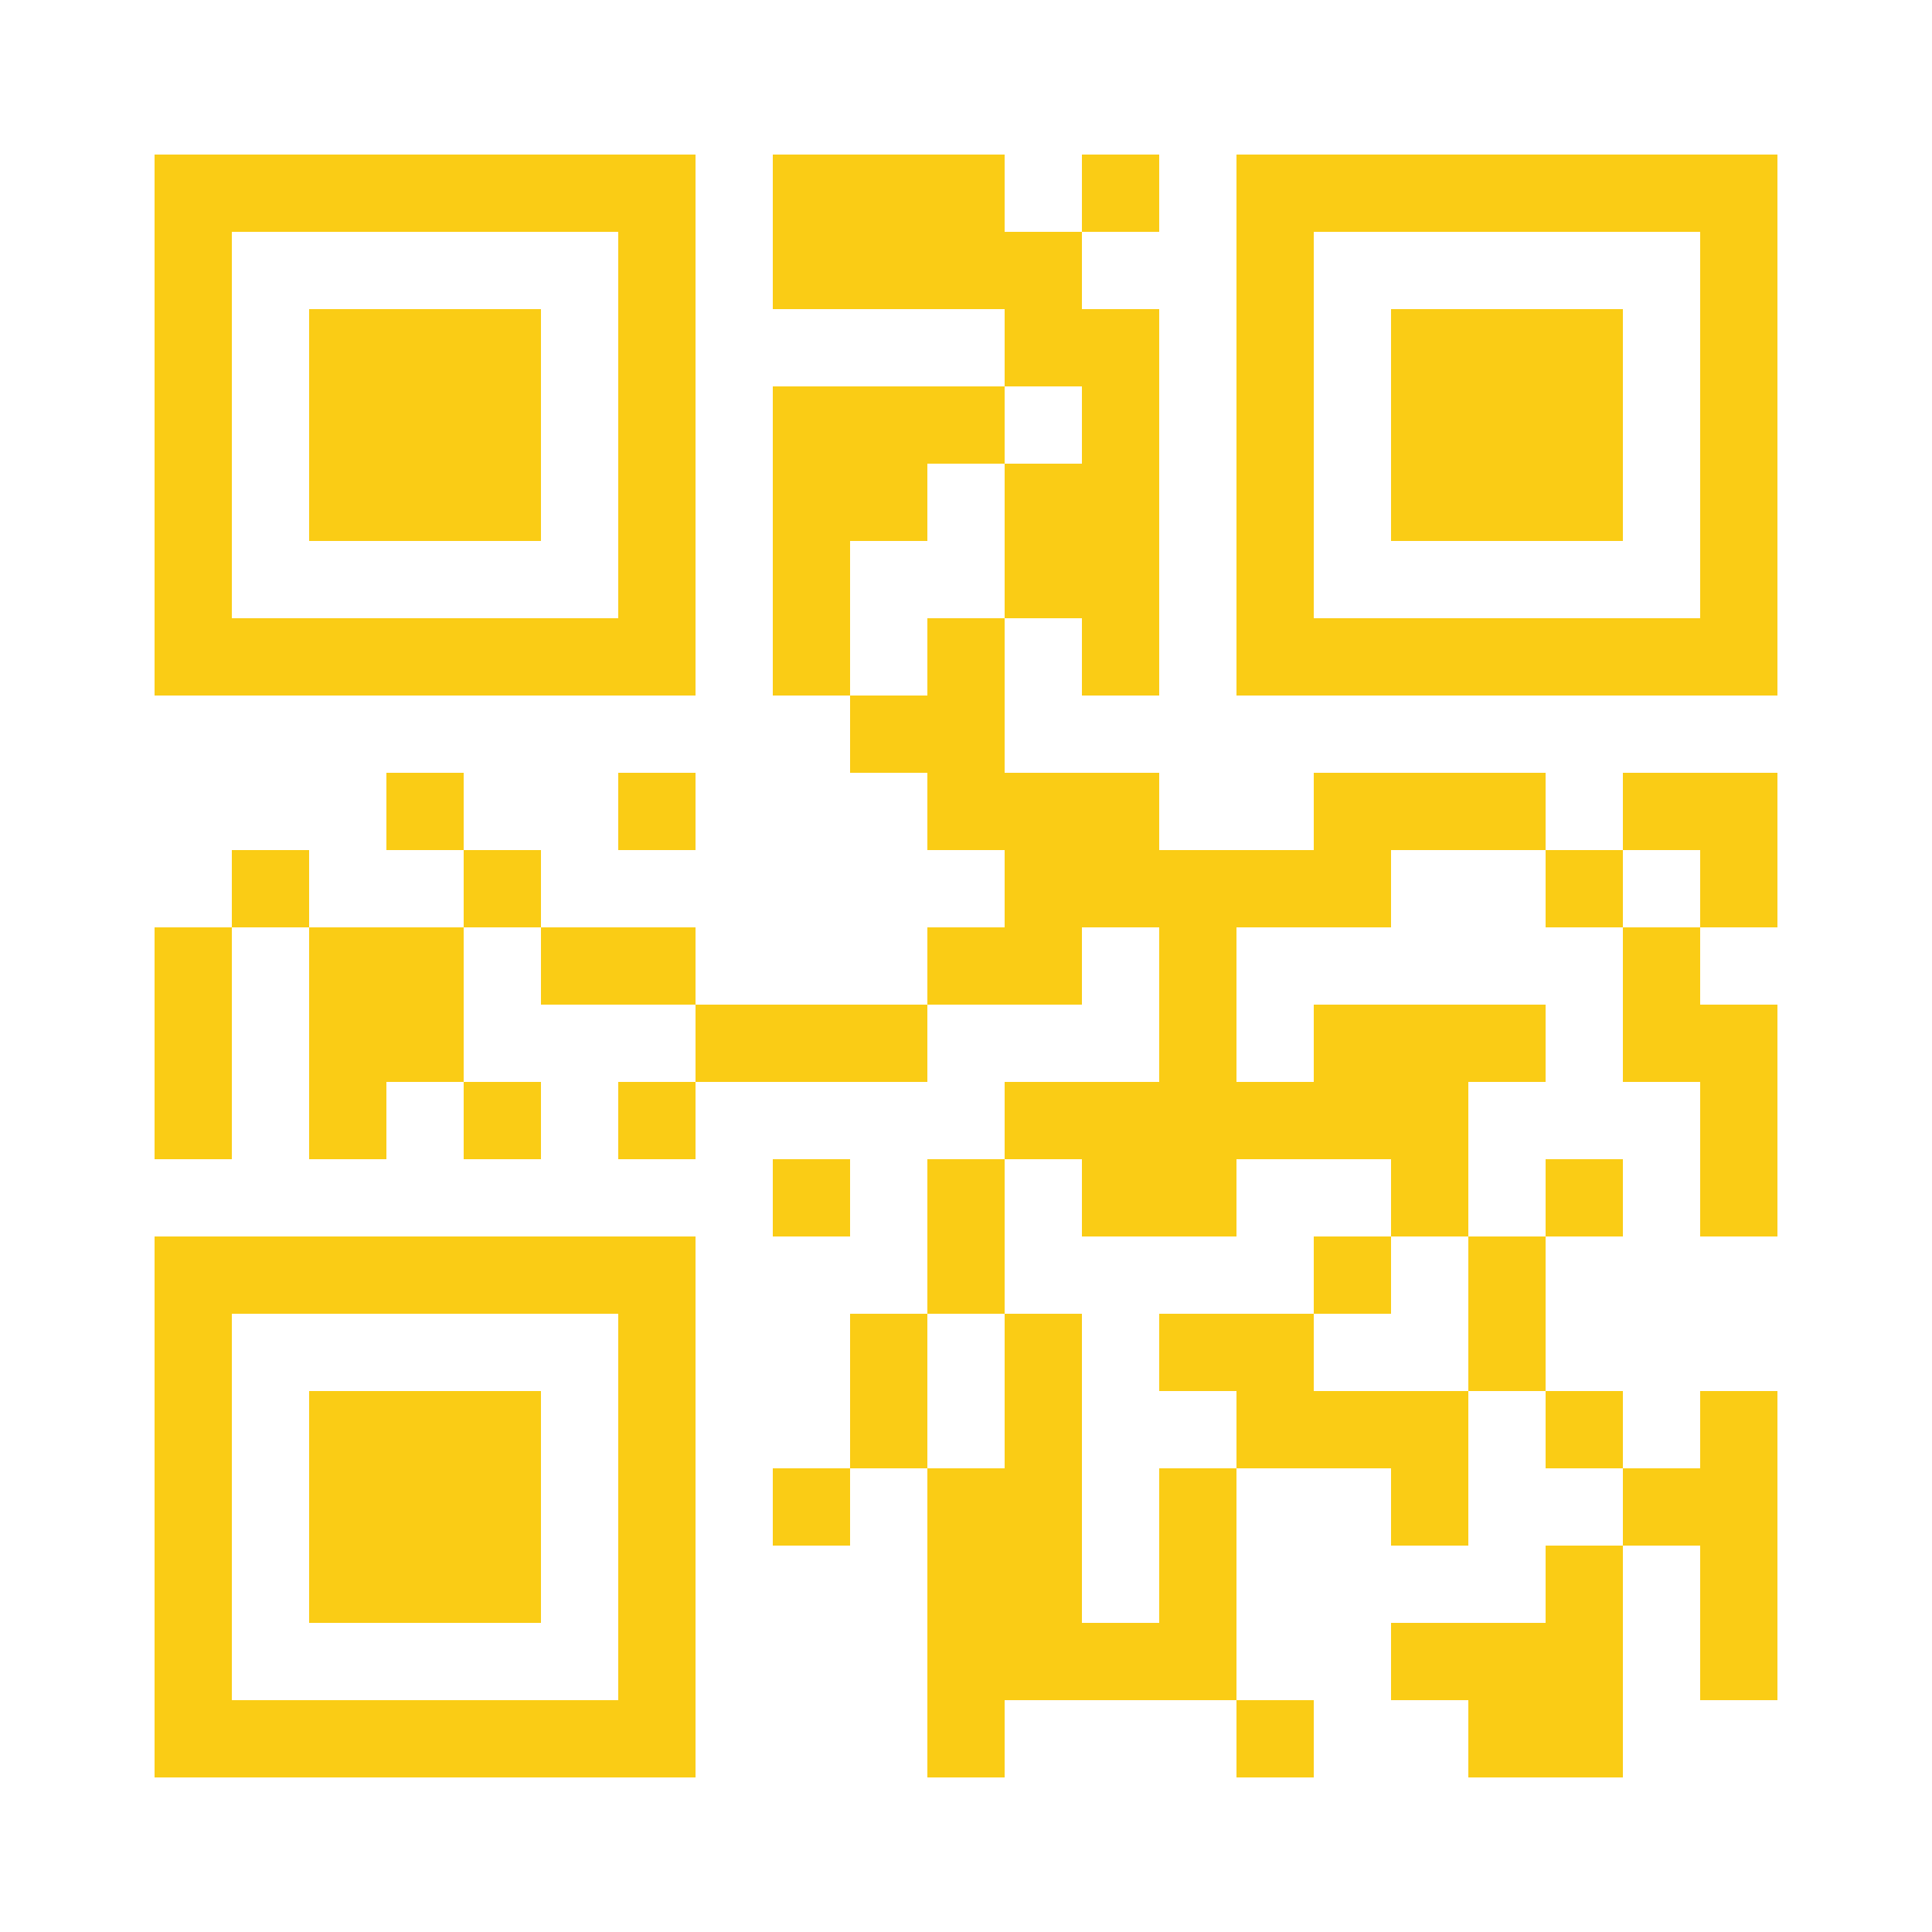
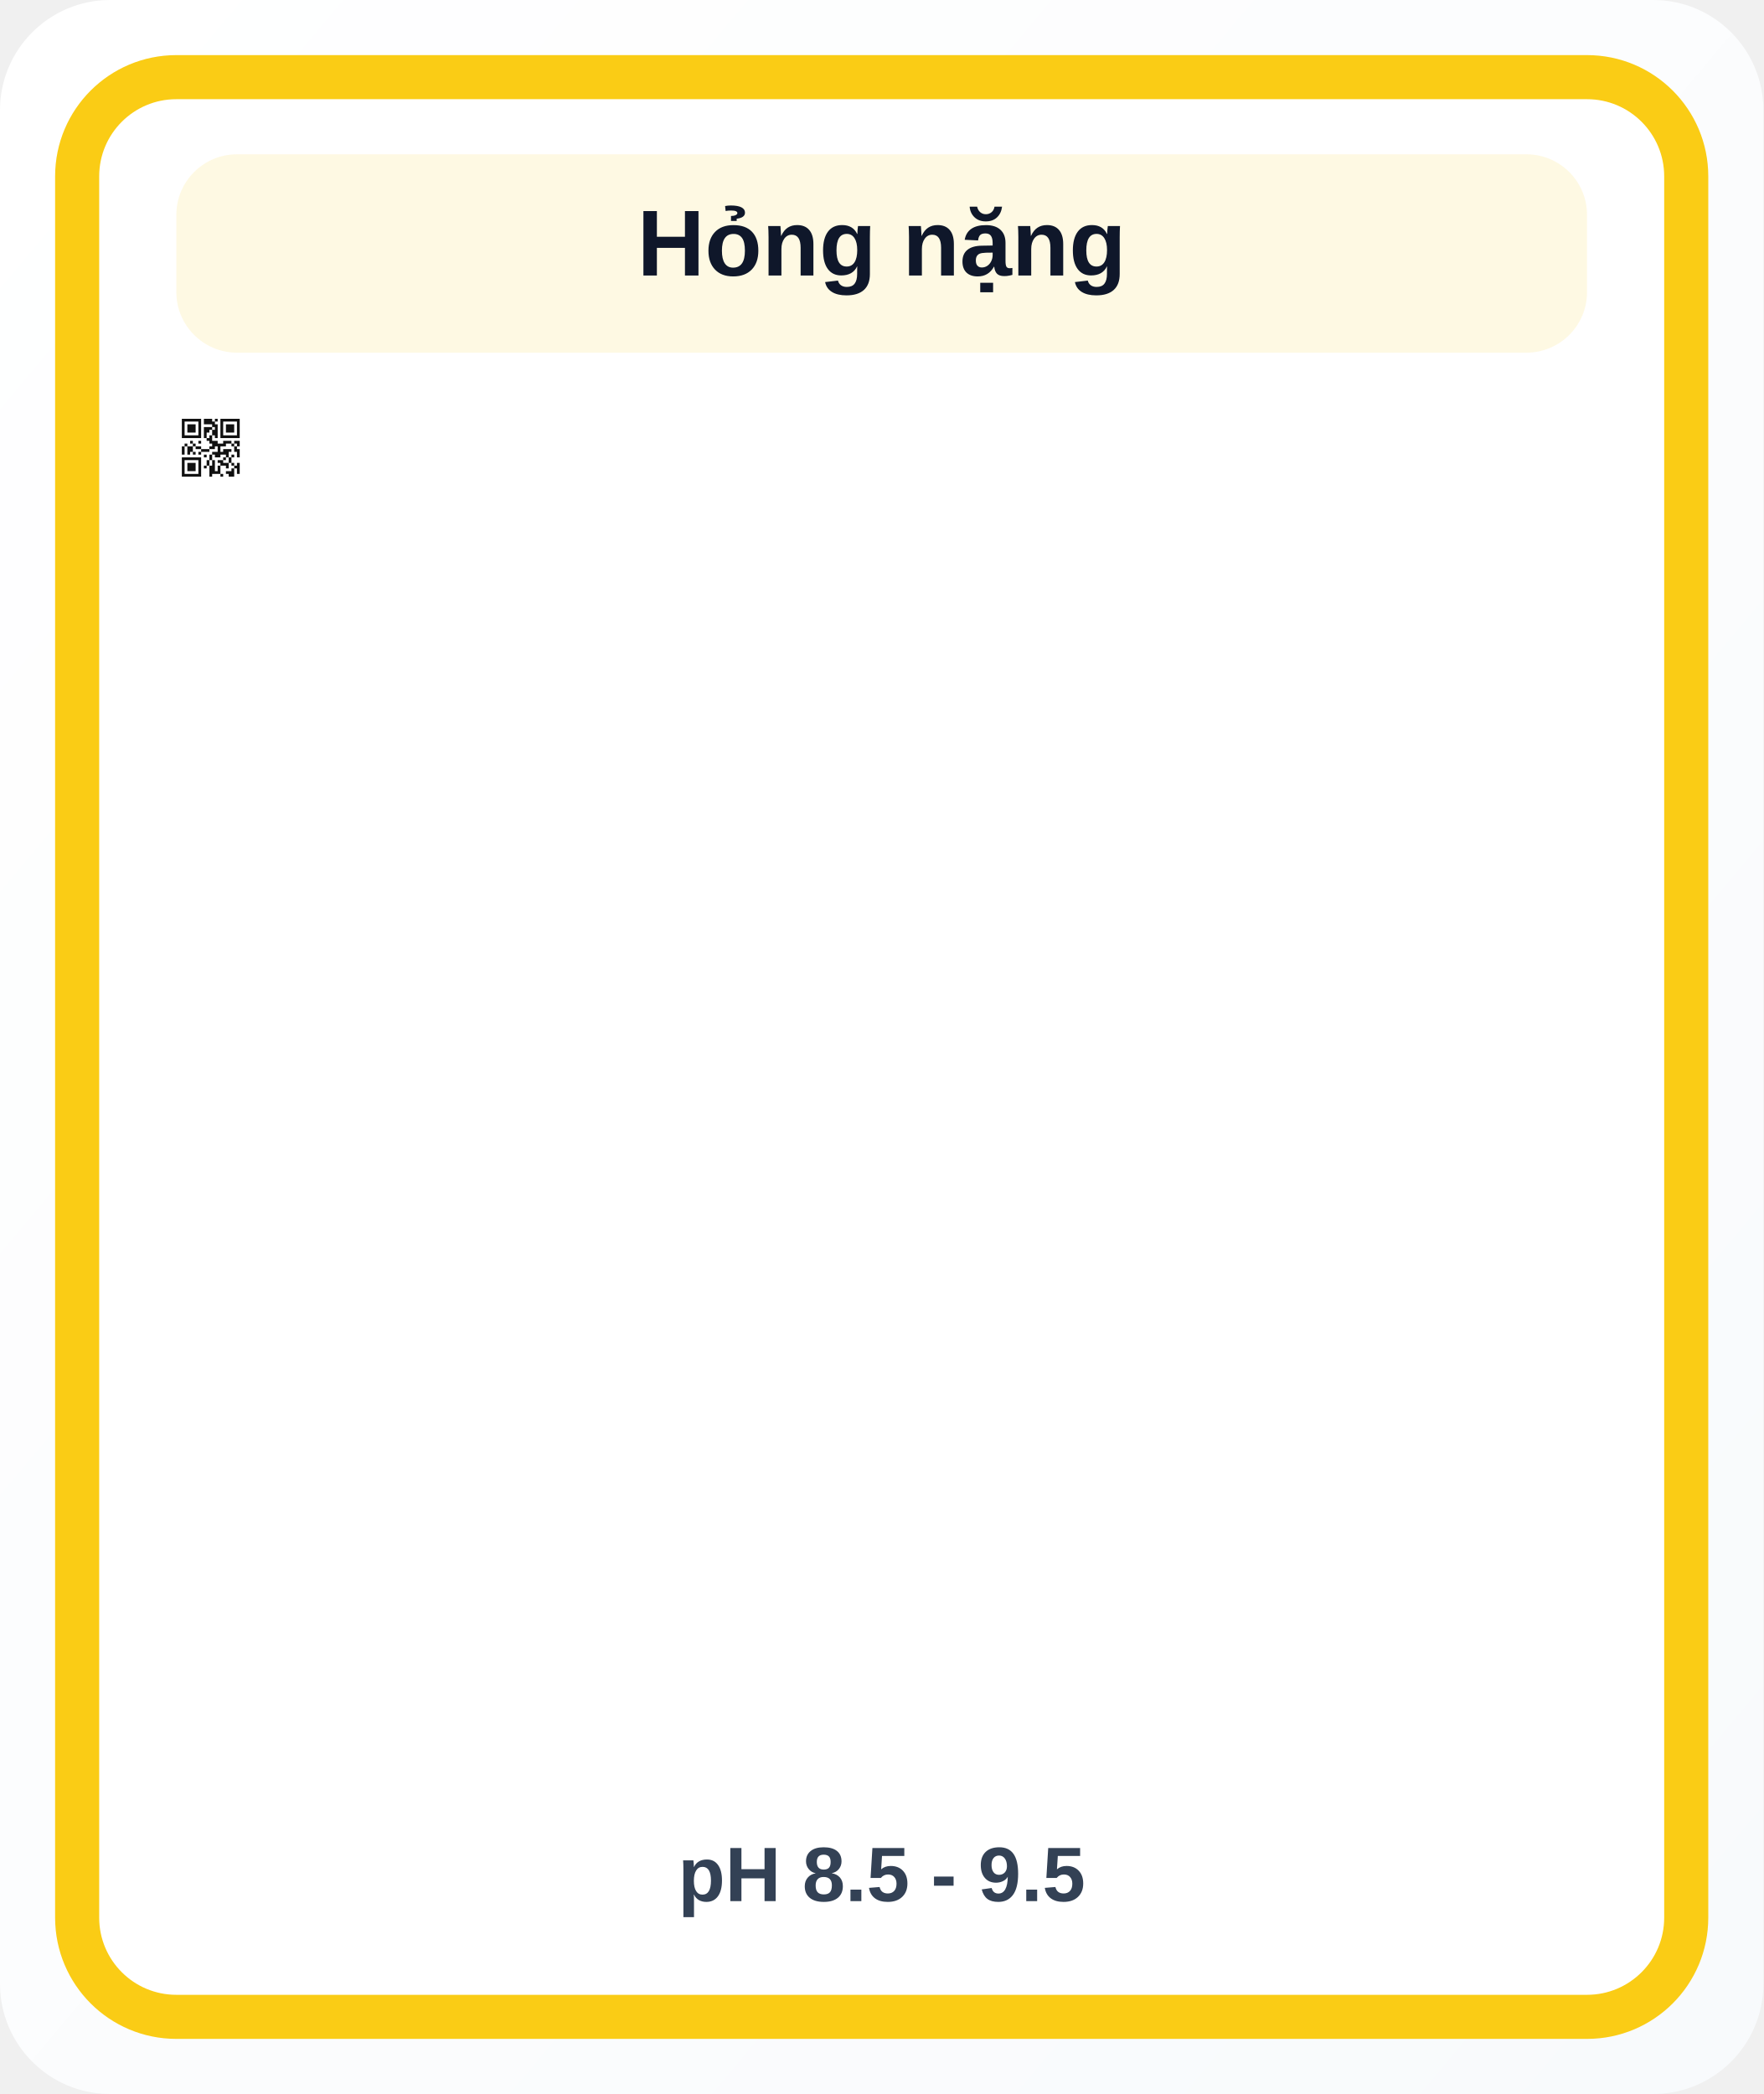
- <svg xmlns="http://www.w3.org/2000/svg" width="512" height="512" viewBox="0 0 25 25" shape-rendering="crispEdges">
-   <path fill="#ffffff" d="M0 0h25v25H0z" />
-   <path stroke="#facc15" d="M2 2.5h7m1 0h3m1 0h1m1 0h7M2 3.5h1m5 0h1m1 0h4m2 0h1m5 0h1M2 4.5h1m1 0h3m1 0h1m4 0h2m1 0h1m1 0h3m1 0h1M2 5.5h1m1 0h3m1 0h1m1 0h3m1 0h1m1 0h1m1 0h3m1 0h1M2 6.5h1m1 0h3m1 0h1m1 0h2m1 0h2m1 0h1m1 0h3m1 0h1M2 7.5h1m5 0h1m1 0h1m2 0h2m1 0h1m5 0h1M2 8.5h7m1 0h1m1 0h1m1 0h1m1 0h7M11 9.5h2M5 10.5h1m2 0h1m3 0h3m2 0h3m1 0h2M3 11.5h1m2 0h1m6 0h5m2 0h1m1 0h1M2 12.5h1m1 0h2m1 0h2m3 0h2m1 0h1m5 0h1M2 13.5h1m1 0h2m3 0h3m3 0h1m1 0h3m1 0h2M2 14.5h1m1 0h1m1 0h1m1 0h1m4 0h6m3 0h1M10 15.5h1m1 0h1m1 0h2m2 0h1m1 0h1m1 0h1M2 16.5h7m3 0h1m4 0h1m1 0h1M2 17.5h1m5 0h1m2 0h1m1 0h1m1 0h2m2 0h1M2 18.5h1m1 0h3m1 0h1m2 0h1m1 0h1m2 0h3m1 0h1m1 0h1M2 19.5h1m1 0h3m1 0h1m1 0h1m1 0h2m1 0h1m2 0h1m2 0h2M2 20.5h1m1 0h3m1 0h1m3 0h2m1 0h1m4 0h1m1 0h1M2 21.5h1m5 0h1m3 0h4m2 0h3m1 0h1M2 22.5h7m3 0h1m3 0h1m2 0h2" />
+ <svg xmlns="http://www.w3.org/2000/svg" viewBox="0 0 640 760" width="640" height="760" role="img" aria-label="Mã QR BioSmart Hỏng nặng">
+   <defs>
+     <linearGradient id="bg" x1="0" y1="0" x2="1" y2="1">
+       <stop offset="0%" stop-color="#ffffff" />
+       <stop offset="100%" stop-color="#f8fafc" />
+     </linearGradient>
+   </defs>
+   <rect x="0" y="0" width="640" height="760" rx="40" fill="url(#bg)" />
+   <rect x="28" y="28" width="584" height="704" rx="36" fill="#ffffff" stroke="#facc15" stroke-width="16" />
+   <rect x="64" y="56" width="512" height="72" rx="22" fill="#facc15" opacity="0.12" />
+   <text x="320" y="100" text-anchor="middle" font-family="Arial, sans-serif" font-size="34" font-weight="700" fill="#0f172a">Hỏng nặng</text>
+   <text x="320" y="690" text-anchor="middle" font-family="Arial, sans-serif" font-size="28" font-weight="600" fill="#334155">pH 8.5 - 9.5</text>
+   <g transform="translate(64 150)">
+     <path fill="#ffffff" d="M0 0h25v25H0z" />
+     <path stroke="#111111" d="M2 2.5h7m1 0h3m1 0h1m1 0h7M2 3.5h1m5 0h1m1 0h4m2 0h1m5 0h1M2 4.5h1m1 0h3m1 0h1m4 0h2m1 0h1m1 0h3m1 0h1M2 5.5h1m1 0h3m1 0h1m1 0h3m1 0h1m1 0h1m1 0h3m1 0h1M2 6.5h1m1 0h3m1 0h1m1 0h2m1 0h2m1 0h1m1 0h3m1 0h1M2 7.5h1m5 0h1m1 0h1m2 0h2m1 0h1m5 0h1M2 8.5h7m1 0h1m1 0h1m1 0h1m1 0h7M11 9.5h2M5 10.5h1m2 0h1m3 0h3m2 0h3m1 0h2M3 11.5h1m2 0h1m6 0h5m2 0h1m1 0h1M2 12.5h1m1 0h2m1 0h2m3 0h2m1 0h1m5 0h1M2 13.5h1m1 0h2m3 0h3m3 0h1m1 0h3m1 0h2M2 14.5h1m1 0h1m1 0h1m1 0h1m4 0h6m3 0h1M10 15.5h1m1 0h1m1 0h2m2 0h1m1 0h1m1 0h1M2 16.5h7m3 0h1m4 0h1m1 0h1M2 17.5h1m5 0h1m2 0h1m1 0h1m1 0h2m2 0h1M2 18.5h1m1 0h3m1 0h1m2 0h1m1 0h1m2 0h3m1 0h1m1 0h1M2 19.5h1m1 0h3m1 0h1m1 0h1m1 0h2m1 0h1m2 0h1m2 0h2M2 20.5h1m1 0h3m1 0h1m3 0h2m1 0h1m4 0h1m1 0h1M2 21.5h1m5 0h1m3 0h4m2 0h3m1 0h1M2 22.5h7m3 0h1m3 0h1m2 0h2" />
+   </g>
</svg>
